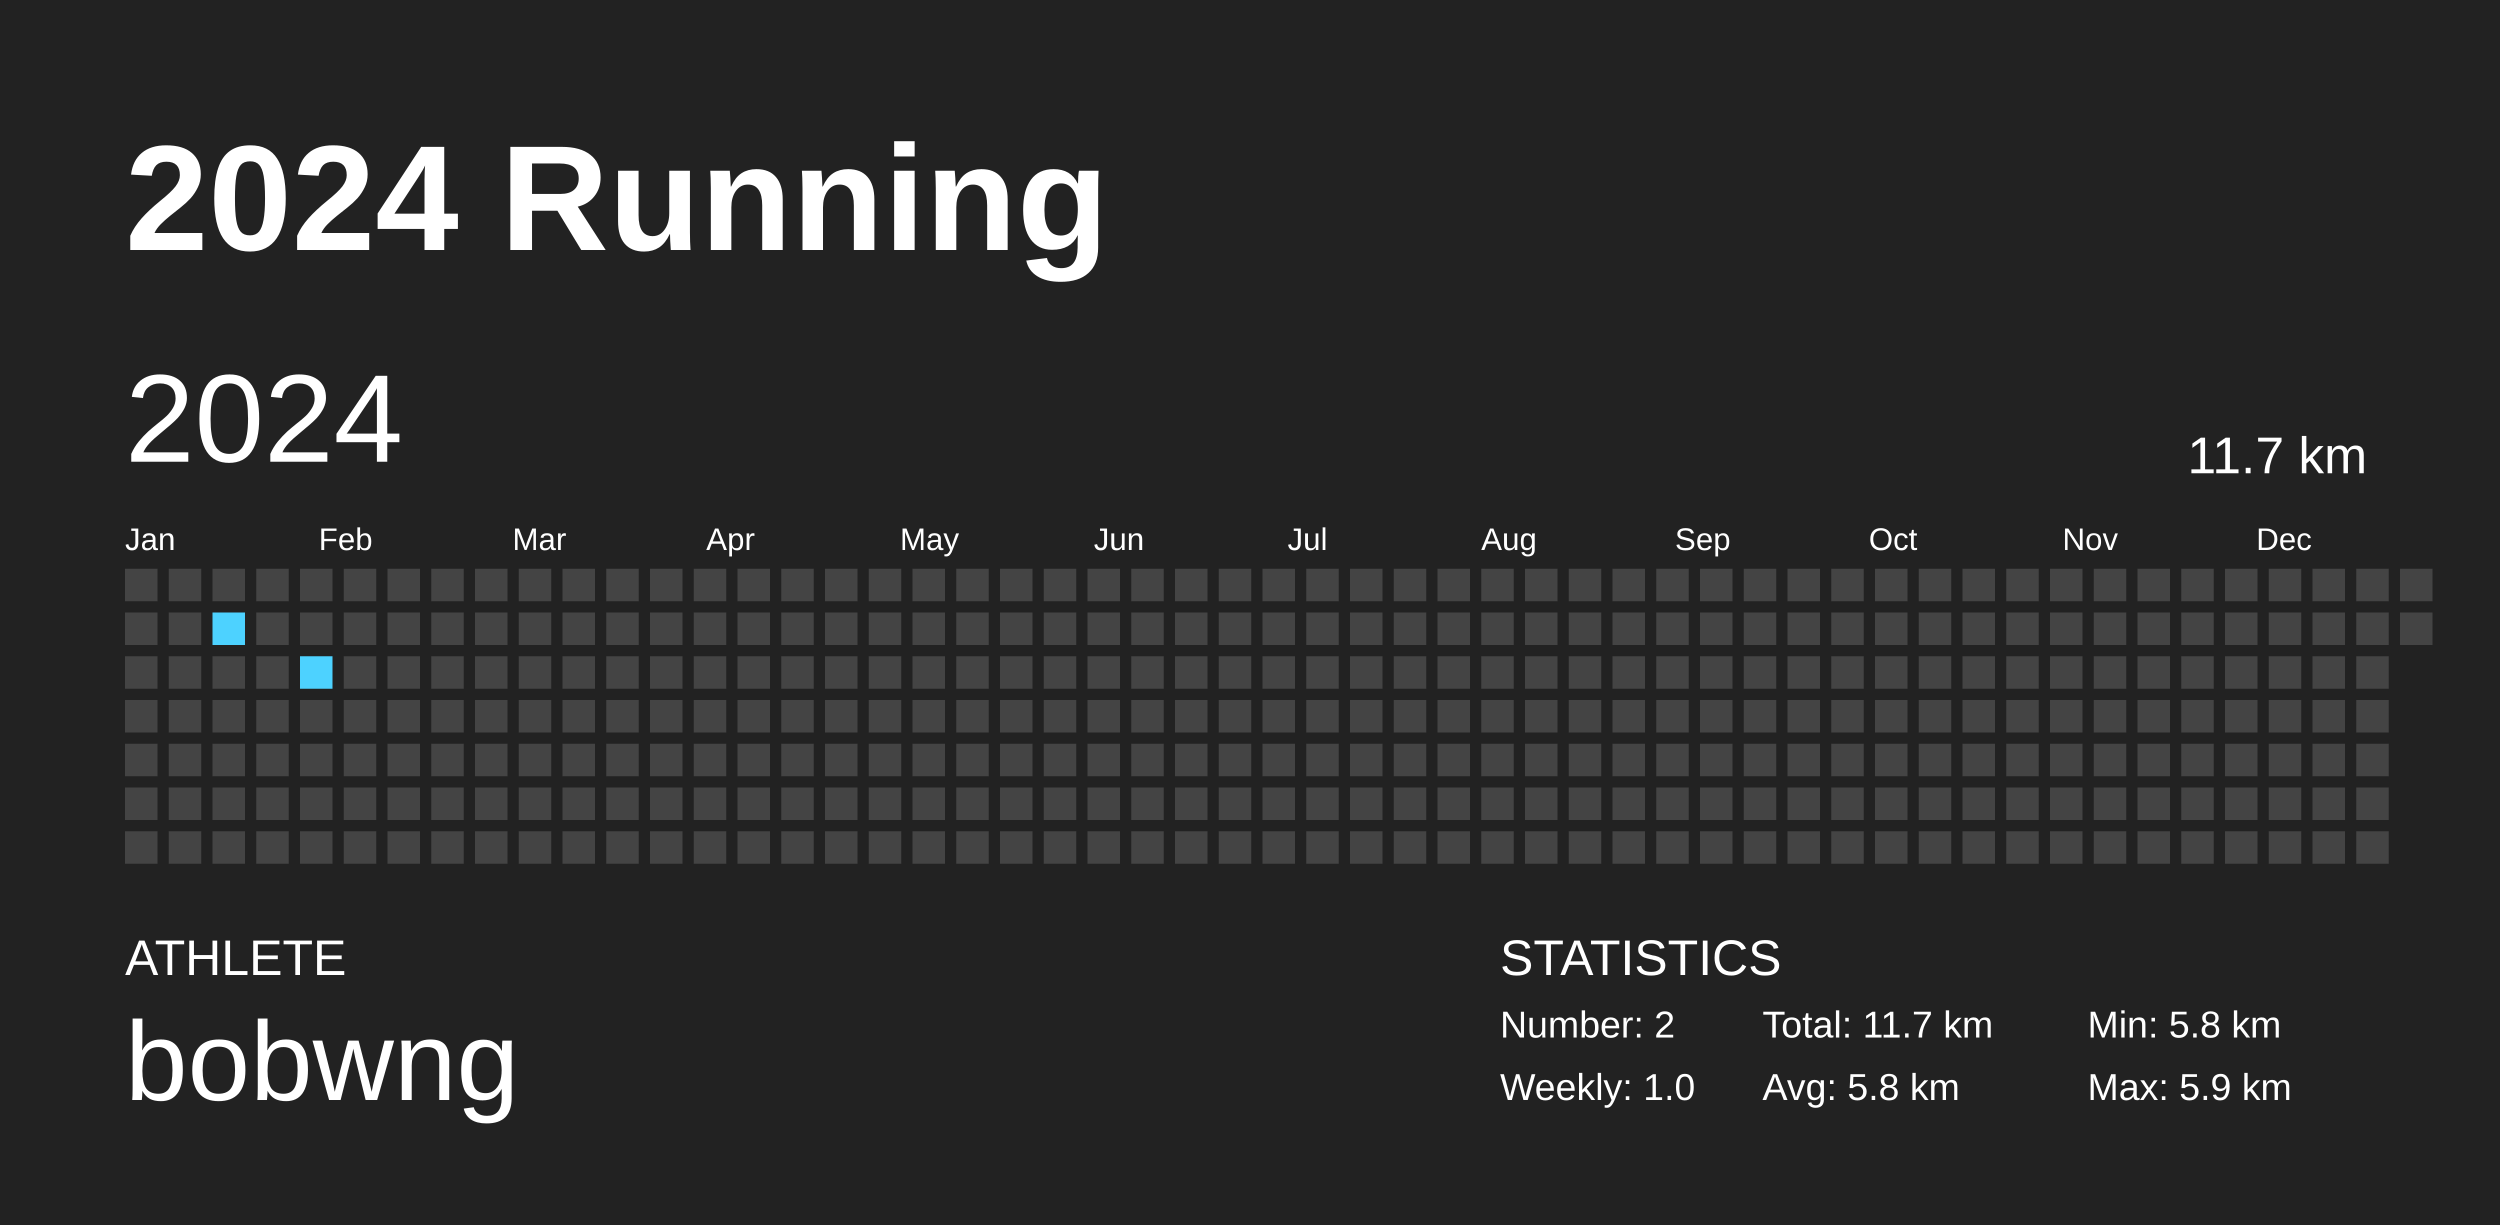
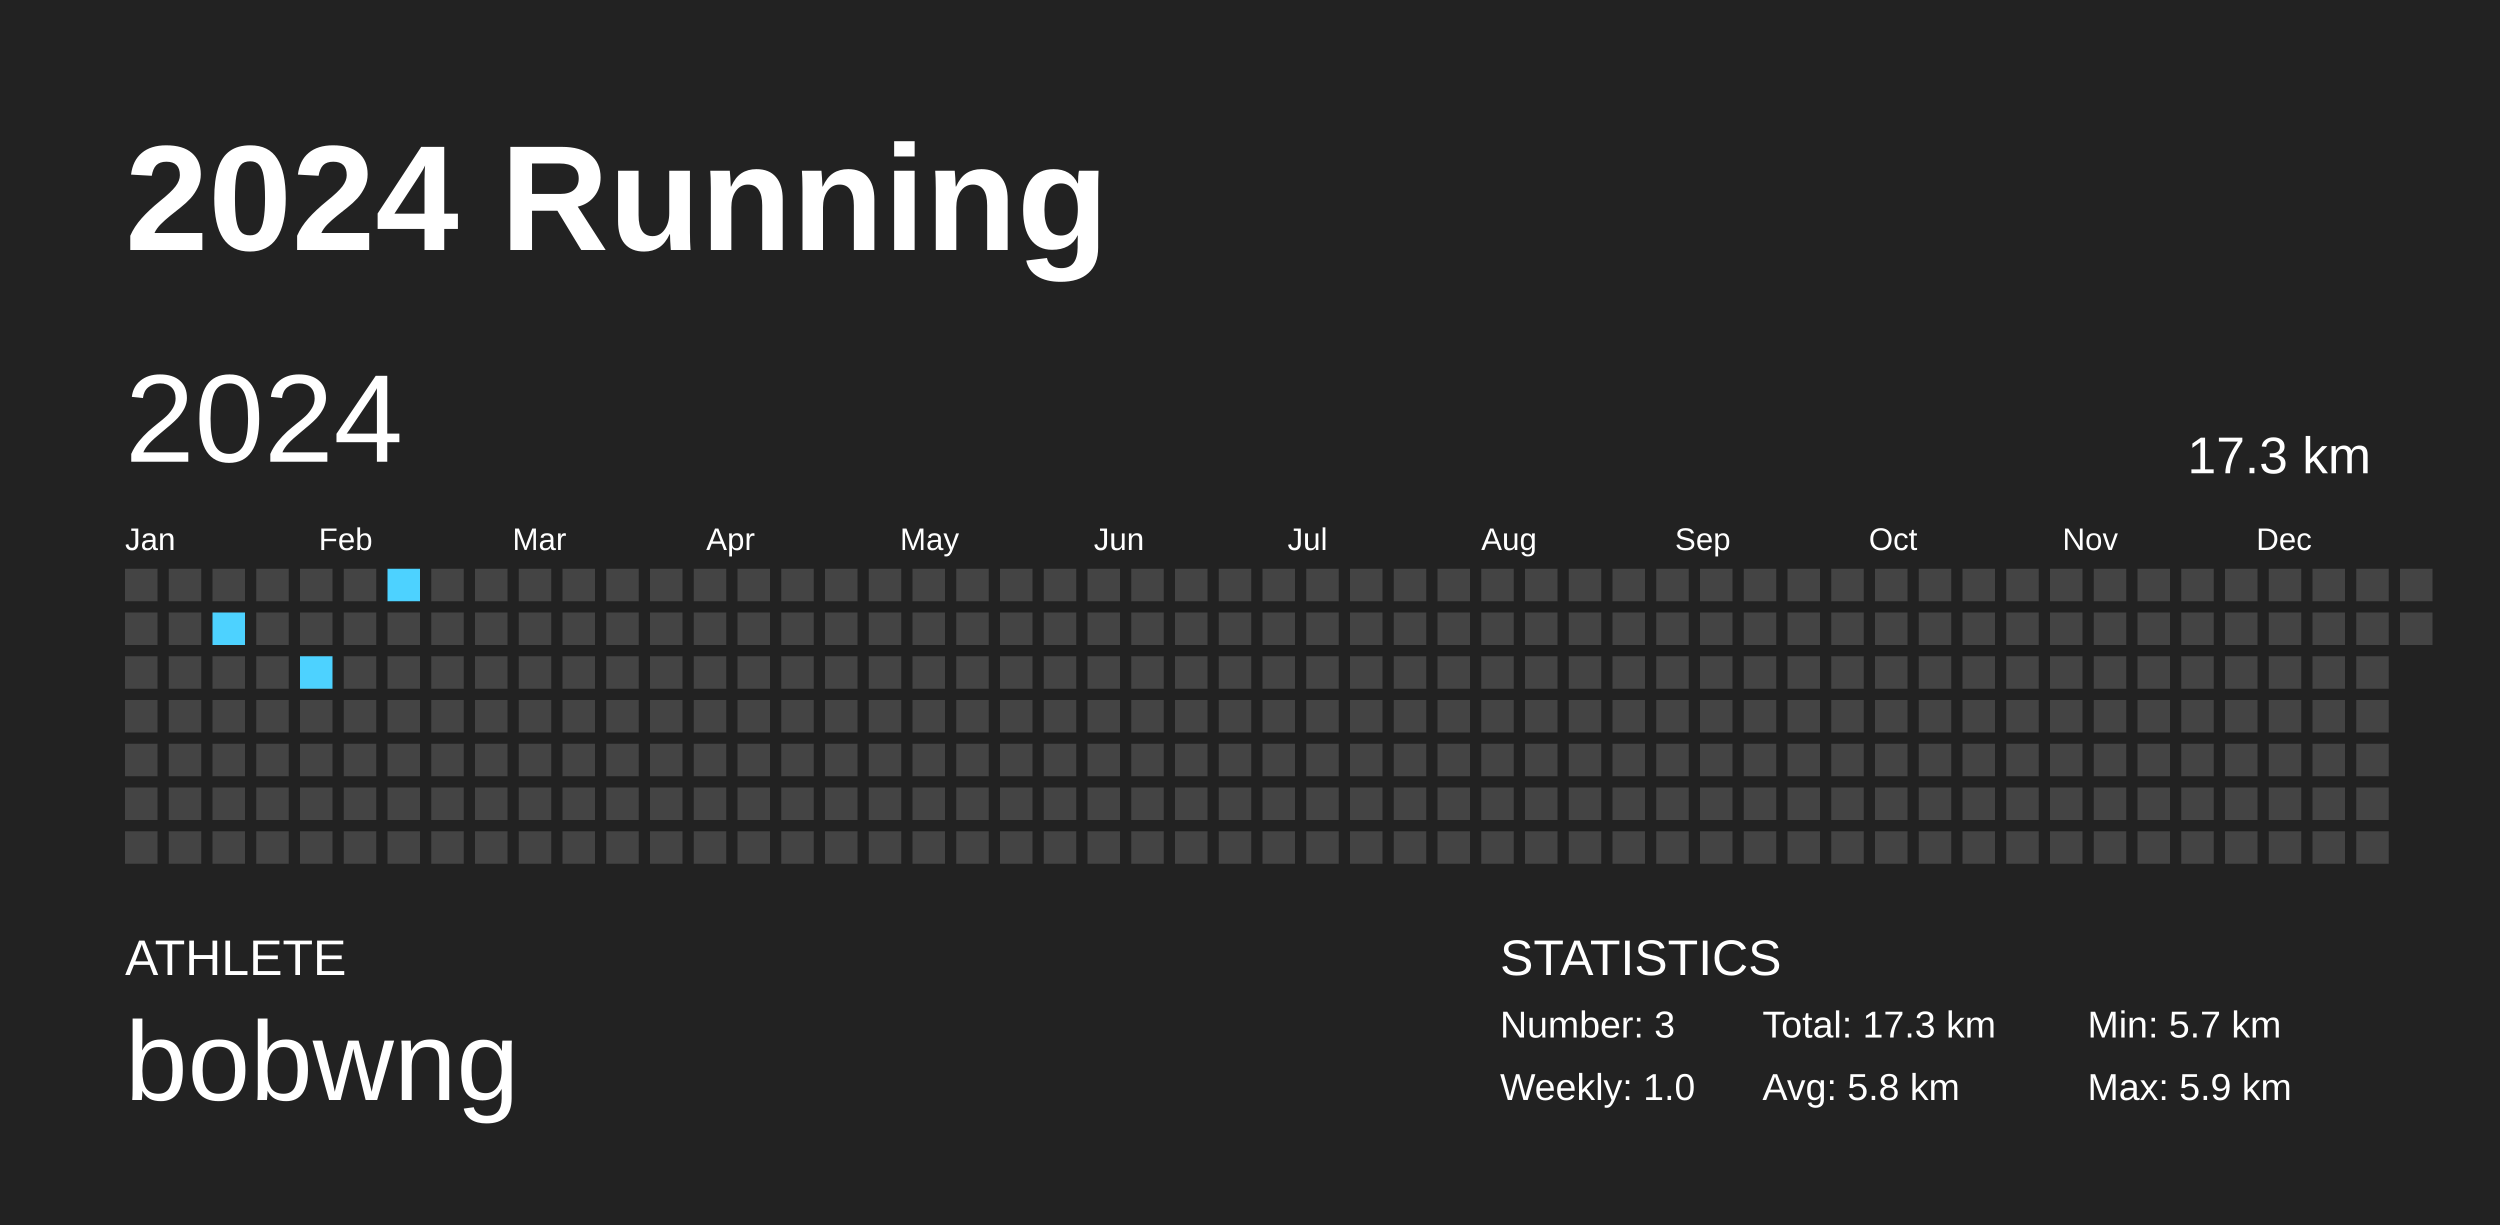
<svg xmlns="http://www.w3.org/2000/svg" baseProfile="full" height="98mm" version="1.1" viewBox="0,0,200,98" width="200mm">
  <defs />
  <rect fill="#222222" height="98" width="200" x="0" y="0" />
  <text fill="#FFFFFF" style="font-size:12px; font-family:Arial; font-weight:bold;" x="10" y="20">2024 Running</text>
  <text fill="#FFFFFF" style="font-size:4px; font-family:Arial" x="10" y="78">ATHLETE</text>
  <text fill="#FFFFFF" style="font-size:9px; font-family:Arial" x="10" y="88">bobwng</text>
  <text fill="#FFFFFF" style="font-size:4px; font-family:Arial" x="120" y="78">STATISTICS</text>
-   <text fill="#FFFFFF" style="font-size:3px; font-family:Arial" x="120" y="83">Number: 2</text>
+   <text fill="#FFFFFF" style="font-size:3px; font-family:Arial" x="120" y="83">Number: 3</text>
  <text fill="#FFFFFF" style="font-size:3px; font-family:Arial" x="120" y="88">Weekly: 1.0</text>
-   <text fill="#FFFFFF" style="font-size:3px; font-family:Arial" x="141" y="83">Total: 11.7 km</text>
+   <text fill="#FFFFFF" style="font-size:3px; font-family:Arial" x="141" y="83">Total: 17.3 km</text>
  <text fill="#FFFFFF" style="font-size:3px; font-family:Arial" x="141" y="88">Avg: 5.8 km</text>
-   <text fill="#FFFFFF" style="font-size:3px; font-family:Arial" x="167" y="83">Min: 5.8 km</text>
+   <text fill="#FFFFFF" style="font-size:3px; font-family:Arial" x="167" y="83">Min: 5.7 km</text>
  <text fill="#FFFFFF" style="font-size:3px; font-family:Arial" x="167" y="88">Max: 5.9 km</text>
  <text dominant-baseline="hanging" fill="#FFFFFF" style="font-size:10.0px; font-family:Arial;" x="10" y="30">2024</text>
-   <text dominant-baseline="hanging" fill="#FFFFFF" style="font-size:4.125px; font-family:Arial;" x="175" y="35">11.7 km</text>
+   <text dominant-baseline="hanging" fill="#FFFFFF" style="font-size:4.125px; font-family:Arial;" x="175" y="35">17.3 km</text>
  <text fill="#FFFFFF" style="font-size:2.5px; font-family:Arial" x="10.0" y="44">Jan</text>
  <text fill="#FFFFFF" style="font-size:2.5px; font-family:Arial" x="25.5" y="44">Feb</text>
  <text fill="#FFFFFF" style="font-size:2.5px; font-family:Arial" x="41.0" y="44">Mar</text>
  <text fill="#FFFFFF" style="font-size:2.5px; font-family:Arial" x="56.5" y="44">Apr</text>
  <text fill="#FFFFFF" style="font-size:2.5px; font-family:Arial" x="72.0" y="44">May</text>
  <text fill="#FFFFFF" style="font-size:2.5px; font-family:Arial" x="87.5" y="44">Jun</text>
  <text fill="#FFFFFF" style="font-size:2.5px; font-family:Arial" x="103.0" y="44">Jul</text>
  <text fill="#FFFFFF" style="font-size:2.5px; font-family:Arial" x="118.5" y="44">Aug</text>
  <text fill="#FFFFFF" style="font-size:2.5px; font-family:Arial" x="134.0" y="44">Sep</text>
  <text fill="#FFFFFF" style="font-size:2.5px; font-family:Arial" x="149.5" y="44">Oct</text>
  <text fill="#FFFFFF" style="font-size:2.5px; font-family:Arial" x="165.0" y="44">Nov</text>
  <text fill="#FFFFFF" style="font-size:2.5px; font-family:Arial" x="180.5" y="44">Dec</text>
  <rect fill="#444444" height="2.6" width="2.6" x="10.0" y="45.5" />
  <rect fill="#444444" height="2.6" width="2.6" x="10.0" y="49.0" />
  <rect fill="#444444" height="2.6" width="2.6" x="10.0" y="52.5" />
  <rect fill="#444444" height="2.6" width="2.6" x="10.0" y="56.0" />
  <rect fill="#444444" height="2.6" width="2.6" x="10.0" y="59.5" />
  <rect fill="#444444" height="2.6" width="2.6" x="10.0" y="63.0" />
  <rect fill="#444444" height="2.6" width="2.6" x="10.0" y="66.5" />
  <rect fill="#444444" height="2.6" width="2.6" x="13.5" y="45.5" />
  <rect fill="#444444" height="2.6" width="2.6" x="13.5" y="49.0" />
  <rect fill="#444444" height="2.6" width="2.6" x="13.5" y="52.5" />
  <rect fill="#444444" height="2.6" width="2.6" x="13.5" y="56.0" />
  <rect fill="#444444" height="2.6" width="2.6" x="13.5" y="59.5" />
  <rect fill="#444444" height="2.6" width="2.6" x="13.5" y="63.0" />
  <rect fill="#444444" height="2.6" width="2.6" x="13.5" y="66.5" />
  <rect fill="#444444" height="2.6" width="2.6" x="17.0" y="45.5" />
  <rect fill="#4dd2ff" height="2.6" width="2.6" x="17.0" y="49.0" />
  <rect fill="#444444" height="2.6" width="2.6" x="17.0" y="52.5" />
  <rect fill="#444444" height="2.6" width="2.6" x="17.0" y="56.0" />
  <rect fill="#444444" height="2.6" width="2.6" x="17.0" y="59.5" />
  <rect fill="#444444" height="2.6" width="2.6" x="17.0" y="63.0" />
  <rect fill="#444444" height="2.6" width="2.6" x="17.0" y="66.5" />
  <rect fill="#444444" height="2.6" width="2.6" x="20.5" y="45.5" />
  <rect fill="#444444" height="2.6" width="2.6" x="20.5" y="49.0" />
  <rect fill="#444444" height="2.6" width="2.6" x="20.5" y="52.5" />
  <rect fill="#444444" height="2.6" width="2.6" x="20.5" y="56.0" />
  <rect fill="#444444" height="2.6" width="2.6" x="20.5" y="59.5" />
  <rect fill="#444444" height="2.6" width="2.6" x="20.5" y="63.0" />
  <rect fill="#444444" height="2.6" width="2.6" x="20.5" y="66.5" />
  <rect fill="#444444" height="2.6" width="2.6" x="24.0" y="45.5" />
  <rect fill="#444444" height="2.6" width="2.6" x="24.0" y="49.0" />
  <rect fill="#4dd2ff" height="2.6" width="2.6" x="24.0" y="52.5" />
  <rect fill="#444444" height="2.6" width="2.6" x="24.0" y="56.0" />
  <rect fill="#444444" height="2.6" width="2.6" x="24.0" y="59.5" />
  <rect fill="#444444" height="2.6" width="2.6" x="24.0" y="63.0" />
  <rect fill="#444444" height="2.6" width="2.6" x="24.0" y="66.5" />
  <rect fill="#444444" height="2.6" width="2.6" x="27.5" y="45.5" />
  <rect fill="#444444" height="2.6" width="2.6" x="27.5" y="49.0" />
  <rect fill="#444444" height="2.6" width="2.6" x="27.5" y="52.5" />
  <rect fill="#444444" height="2.6" width="2.6" x="27.5" y="56.0" />
  <rect fill="#444444" height="2.6" width="2.6" x="27.5" y="59.5" />
  <rect fill="#444444" height="2.6" width="2.6" x="27.5" y="63.0" />
  <rect fill="#444444" height="2.6" width="2.6" x="27.5" y="66.5" />
-   <rect fill="#444444" height="2.6" width="2.6" x="31.0" y="45.5" />
+   <rect fill="#4dd2ff" height="2.6" width="2.6" x="31.0" y="45.5" />
  <rect fill="#444444" height="2.6" width="2.6" x="31.0" y="49.0" />
  <rect fill="#444444" height="2.6" width="2.6" x="31.0" y="52.5" />
  <rect fill="#444444" height="2.6" width="2.6" x="31.0" y="56.0" />
  <rect fill="#444444" height="2.6" width="2.6" x="31.0" y="59.5" />
  <rect fill="#444444" height="2.6" width="2.6" x="31.0" y="63.0" />
  <rect fill="#444444" height="2.6" width="2.6" x="31.0" y="66.5" />
  <rect fill="#444444" height="2.6" width="2.6" x="34.5" y="45.5" />
  <rect fill="#444444" height="2.6" width="2.6" x="34.5" y="49.0" />
  <rect fill="#444444" height="2.6" width="2.6" x="34.5" y="52.5" />
  <rect fill="#444444" height="2.6" width="2.6" x="34.5" y="56.0" />
  <rect fill="#444444" height="2.6" width="2.6" x="34.5" y="59.5" />
  <rect fill="#444444" height="2.6" width="2.6" x="34.5" y="63.0" />
  <rect fill="#444444" height="2.6" width="2.6" x="34.5" y="66.5" />
  <rect fill="#444444" height="2.6" width="2.6" x="38.0" y="45.5" />
  <rect fill="#444444" height="2.6" width="2.6" x="38.0" y="49.0" />
  <rect fill="#444444" height="2.6" width="2.6" x="38.0" y="52.5" />
  <rect fill="#444444" height="2.6" width="2.6" x="38.0" y="56.0" />
  <rect fill="#444444" height="2.6" width="2.6" x="38.0" y="59.5" />
  <rect fill="#444444" height="2.6" width="2.6" x="38.0" y="63.0" />
  <rect fill="#444444" height="2.6" width="2.6" x="38.0" y="66.5" />
  <rect fill="#444444" height="2.6" width="2.6" x="41.5" y="45.5" />
  <rect fill="#444444" height="2.6" width="2.6" x="41.5" y="49.0" />
  <rect fill="#444444" height="2.6" width="2.6" x="41.5" y="52.5" />
  <rect fill="#444444" height="2.6" width="2.6" x="41.5" y="56.0" />
  <rect fill="#444444" height="2.6" width="2.6" x="41.5" y="59.5" />
  <rect fill="#444444" height="2.6" width="2.6" x="41.5" y="63.0" />
  <rect fill="#444444" height="2.6" width="2.6" x="41.5" y="66.5" />
  <rect fill="#444444" height="2.6" width="2.6" x="45.0" y="45.5" />
  <rect fill="#444444" height="2.6" width="2.6" x="45.0" y="49.0" />
  <rect fill="#444444" height="2.6" width="2.6" x="45.0" y="52.5" />
  <rect fill="#444444" height="2.6" width="2.6" x="45.0" y="56.0" />
  <rect fill="#444444" height="2.6" width="2.6" x="45.0" y="59.5" />
  <rect fill="#444444" height="2.6" width="2.6" x="45.0" y="63.0" />
  <rect fill="#444444" height="2.6" width="2.6" x="45.0" y="66.5" />
  <rect fill="#444444" height="2.6" width="2.6" x="48.5" y="45.5" />
  <rect fill="#444444" height="2.6" width="2.6" x="48.5" y="49.0" />
  <rect fill="#444444" height="2.6" width="2.6" x="48.5" y="52.5" />
  <rect fill="#444444" height="2.6" width="2.6" x="48.5" y="56.0" />
  <rect fill="#444444" height="2.6" width="2.6" x="48.5" y="59.5" />
  <rect fill="#444444" height="2.6" width="2.6" x="48.5" y="63.0" />
  <rect fill="#444444" height="2.6" width="2.6" x="48.5" y="66.5" />
  <rect fill="#444444" height="2.6" width="2.6" x="52.0" y="45.5" />
  <rect fill="#444444" height="2.6" width="2.6" x="52.0" y="49.0" />
  <rect fill="#444444" height="2.6" width="2.6" x="52.0" y="52.5" />
  <rect fill="#444444" height="2.6" width="2.6" x="52.0" y="56.0" />
  <rect fill="#444444" height="2.6" width="2.6" x="52.0" y="59.5" />
  <rect fill="#444444" height="2.6" width="2.6" x="52.0" y="63.0" />
  <rect fill="#444444" height="2.6" width="2.6" x="52.0" y="66.5" />
  <rect fill="#444444" height="2.6" width="2.6" x="55.5" y="45.5" />
  <rect fill="#444444" height="2.6" width="2.6" x="55.5" y="49.0" />
  <rect fill="#444444" height="2.6" width="2.6" x="55.5" y="52.5" />
  <rect fill="#444444" height="2.6" width="2.6" x="55.5" y="56.0" />
  <rect fill="#444444" height="2.6" width="2.6" x="55.5" y="59.5" />
  <rect fill="#444444" height="2.6" width="2.6" x="55.5" y="63.0" />
  <rect fill="#444444" height="2.6" width="2.6" x="55.5" y="66.5" />
  <rect fill="#444444" height="2.6" width="2.6" x="59.0" y="45.5" />
  <rect fill="#444444" height="2.6" width="2.6" x="59.0" y="49.0" />
  <rect fill="#444444" height="2.6" width="2.6" x="59.0" y="52.5" />
  <rect fill="#444444" height="2.6" width="2.6" x="59.0" y="56.0" />
  <rect fill="#444444" height="2.6" width="2.6" x="59.0" y="59.5" />
  <rect fill="#444444" height="2.6" width="2.6" x="59.0" y="63.0" />
  <rect fill="#444444" height="2.6" width="2.6" x="59.0" y="66.5" />
  <rect fill="#444444" height="2.6" width="2.6" x="62.5" y="45.5" />
  <rect fill="#444444" height="2.6" width="2.6" x="62.5" y="49.0" />
  <rect fill="#444444" height="2.6" width="2.6" x="62.5" y="52.5" />
  <rect fill="#444444" height="2.6" width="2.6" x="62.5" y="56.0" />
  <rect fill="#444444" height="2.6" width="2.6" x="62.5" y="59.5" />
  <rect fill="#444444" height="2.6" width="2.6" x="62.5" y="63.0" />
  <rect fill="#444444" height="2.6" width="2.6" x="62.5" y="66.5" />
  <rect fill="#444444" height="2.6" width="2.6" x="66.0" y="45.5" />
  <rect fill="#444444" height="2.6" width="2.6" x="66.0" y="49.0" />
  <rect fill="#444444" height="2.6" width="2.6" x="66.0" y="52.5" />
  <rect fill="#444444" height="2.6" width="2.6" x="66.0" y="56.0" />
  <rect fill="#444444" height="2.6" width="2.6" x="66.0" y="59.5" />
  <rect fill="#444444" height="2.6" width="2.6" x="66.0" y="63.0" />
  <rect fill="#444444" height="2.6" width="2.6" x="66.0" y="66.5" />
  <rect fill="#444444" height="2.6" width="2.6" x="69.5" y="45.5" />
  <rect fill="#444444" height="2.6" width="2.6" x="69.5" y="49.0" />
  <rect fill="#444444" height="2.6" width="2.6" x="69.5" y="52.5" />
  <rect fill="#444444" height="2.6" width="2.6" x="69.5" y="56.0" />
  <rect fill="#444444" height="2.6" width="2.6" x="69.5" y="59.5" />
  <rect fill="#444444" height="2.6" width="2.6" x="69.5" y="63.0" />
  <rect fill="#444444" height="2.6" width="2.6" x="69.5" y="66.5" />
  <rect fill="#444444" height="2.6" width="2.6" x="73.0" y="45.5" />
  <rect fill="#444444" height="2.6" width="2.6" x="73.0" y="49.0" />
  <rect fill="#444444" height="2.6" width="2.6" x="73.0" y="52.5" />
  <rect fill="#444444" height="2.6" width="2.6" x="73.0" y="56.0" />
  <rect fill="#444444" height="2.6" width="2.6" x="73.0" y="59.5" />
  <rect fill="#444444" height="2.6" width="2.6" x="73.0" y="63.0" />
  <rect fill="#444444" height="2.6" width="2.6" x="73.0" y="66.5" />
  <rect fill="#444444" height="2.6" width="2.6" x="76.5" y="45.5" />
  <rect fill="#444444" height="2.6" width="2.6" x="76.5" y="49.0" />
  <rect fill="#444444" height="2.6" width="2.6" x="76.5" y="52.5" />
  <rect fill="#444444" height="2.6" width="2.6" x="76.5" y="56.0" />
  <rect fill="#444444" height="2.6" width="2.6" x="76.5" y="59.5" />
  <rect fill="#444444" height="2.6" width="2.6" x="76.5" y="63.0" />
  <rect fill="#444444" height="2.6" width="2.6" x="76.5" y="66.5" />
  <rect fill="#444444" height="2.6" width="2.6" x="80.0" y="45.5" />
  <rect fill="#444444" height="2.6" width="2.6" x="80.0" y="49.0" />
  <rect fill="#444444" height="2.6" width="2.6" x="80.0" y="52.5" />
  <rect fill="#444444" height="2.6" width="2.6" x="80.0" y="56.0" />
  <rect fill="#444444" height="2.6" width="2.6" x="80.0" y="59.5" />
  <rect fill="#444444" height="2.6" width="2.6" x="80.0" y="63.0" />
  <rect fill="#444444" height="2.6" width="2.6" x="80.0" y="66.5" />
  <rect fill="#444444" height="2.6" width="2.6" x="83.5" y="45.5" />
  <rect fill="#444444" height="2.6" width="2.6" x="83.5" y="49.0" />
  <rect fill="#444444" height="2.6" width="2.6" x="83.5" y="52.5" />
  <rect fill="#444444" height="2.6" width="2.6" x="83.5" y="56.0" />
  <rect fill="#444444" height="2.6" width="2.6" x="83.5" y="59.5" />
  <rect fill="#444444" height="2.6" width="2.6" x="83.5" y="63.0" />
  <rect fill="#444444" height="2.6" width="2.6" x="83.5" y="66.5" />
  <rect fill="#444444" height="2.6" width="2.6" x="87.0" y="45.5" />
  <rect fill="#444444" height="2.6" width="2.6" x="87.0" y="49.0" />
  <rect fill="#444444" height="2.6" width="2.6" x="87.0" y="52.5" />
  <rect fill="#444444" height="2.6" width="2.6" x="87.0" y="56.0" />
  <rect fill="#444444" height="2.6" width="2.6" x="87.0" y="59.5" />
  <rect fill="#444444" height="2.6" width="2.6" x="87.0" y="63.0" />
  <rect fill="#444444" height="2.6" width="2.6" x="87.0" y="66.5" />
  <rect fill="#444444" height="2.6" width="2.6" x="90.5" y="45.5" />
  <rect fill="#444444" height="2.6" width="2.6" x="90.5" y="49.0" />
  <rect fill="#444444" height="2.6" width="2.6" x="90.5" y="52.5" />
  <rect fill="#444444" height="2.6" width="2.6" x="90.5" y="56.0" />
  <rect fill="#444444" height="2.6" width="2.6" x="90.5" y="59.5" />
  <rect fill="#444444" height="2.6" width="2.6" x="90.5" y="63.0" />
  <rect fill="#444444" height="2.6" width="2.6" x="90.5" y="66.5" />
  <rect fill="#444444" height="2.6" width="2.6" x="94.0" y="45.5" />
  <rect fill="#444444" height="2.6" width="2.6" x="94.0" y="49.0" />
  <rect fill="#444444" height="2.6" width="2.6" x="94.0" y="52.5" />
  <rect fill="#444444" height="2.6" width="2.6" x="94.0" y="56.0" />
  <rect fill="#444444" height="2.6" width="2.6" x="94.0" y="59.5" />
  <rect fill="#444444" height="2.6" width="2.6" x="94.0" y="63.0" />
  <rect fill="#444444" height="2.6" width="2.6" x="94.0" y="66.5" />
  <rect fill="#444444" height="2.6" width="2.6" x="97.5" y="45.5" />
  <rect fill="#444444" height="2.6" width="2.6" x="97.5" y="49.0" />
  <rect fill="#444444" height="2.6" width="2.6" x="97.5" y="52.5" />
  <rect fill="#444444" height="2.6" width="2.6" x="97.5" y="56.0" />
  <rect fill="#444444" height="2.6" width="2.6" x="97.5" y="59.5" />
  <rect fill="#444444" height="2.6" width="2.6" x="97.5" y="63.0" />
  <rect fill="#444444" height="2.6" width="2.6" x="97.5" y="66.5" />
  <rect fill="#444444" height="2.6" width="2.6" x="101.0" y="45.5" />
  <rect fill="#444444" height="2.6" width="2.6" x="101.0" y="49.0" />
  <rect fill="#444444" height="2.6" width="2.6" x="101.0" y="52.5" />
  <rect fill="#444444" height="2.6" width="2.6" x="101.0" y="56.0" />
  <rect fill="#444444" height="2.6" width="2.6" x="101.0" y="59.5" />
  <rect fill="#444444" height="2.6" width="2.6" x="101.0" y="63.0" />
  <rect fill="#444444" height="2.6" width="2.6" x="101.0" y="66.5" />
  <rect fill="#444444" height="2.6" width="2.6" x="104.5" y="45.5" />
  <rect fill="#444444" height="2.6" width="2.6" x="104.5" y="49.0" />
  <rect fill="#444444" height="2.6" width="2.6" x="104.5" y="52.5" />
  <rect fill="#444444" height="2.6" width="2.6" x="104.5" y="56.0" />
  <rect fill="#444444" height="2.6" width="2.6" x="104.5" y="59.5" />
  <rect fill="#444444" height="2.6" width="2.6" x="104.5" y="63.0" />
  <rect fill="#444444" height="2.6" width="2.6" x="104.5" y="66.5" />
  <rect fill="#444444" height="2.6" width="2.6" x="108.0" y="45.5" />
  <rect fill="#444444" height="2.6" width="2.6" x="108.0" y="49.0" />
  <rect fill="#444444" height="2.6" width="2.6" x="108.0" y="52.5" />
  <rect fill="#444444" height="2.6" width="2.6" x="108.0" y="56.0" />
  <rect fill="#444444" height="2.6" width="2.6" x="108.0" y="59.5" />
  <rect fill="#444444" height="2.6" width="2.6" x="108.0" y="63.0" />
  <rect fill="#444444" height="2.6" width="2.6" x="108.0" y="66.5" />
  <rect fill="#444444" height="2.6" width="2.6" x="111.5" y="45.5" />
  <rect fill="#444444" height="2.6" width="2.6" x="111.5" y="49.0" />
  <rect fill="#444444" height="2.6" width="2.6" x="111.5" y="52.5" />
  <rect fill="#444444" height="2.6" width="2.6" x="111.5" y="56.0" />
  <rect fill="#444444" height="2.6" width="2.6" x="111.5" y="59.5" />
  <rect fill="#444444" height="2.6" width="2.6" x="111.5" y="63.0" />
  <rect fill="#444444" height="2.6" width="2.6" x="111.5" y="66.5" />
  <rect fill="#444444" height="2.6" width="2.6" x="115.0" y="45.5" />
  <rect fill="#444444" height="2.6" width="2.6" x="115.0" y="49.0" />
  <rect fill="#444444" height="2.6" width="2.6" x="115.0" y="52.5" />
  <rect fill="#444444" height="2.6" width="2.6" x="115.0" y="56.0" />
  <rect fill="#444444" height="2.6" width="2.6" x="115.0" y="59.5" />
  <rect fill="#444444" height="2.6" width="2.6" x="115.0" y="63.0" />
  <rect fill="#444444" height="2.6" width="2.6" x="115.0" y="66.5" />
  <rect fill="#444444" height="2.6" width="2.6" x="118.5" y="45.5" />
  <rect fill="#444444" height="2.6" width="2.6" x="118.5" y="49.0" />
  <rect fill="#444444" height="2.6" width="2.6" x="118.5" y="52.5" />
  <rect fill="#444444" height="2.6" width="2.6" x="118.5" y="56.0" />
  <rect fill="#444444" height="2.6" width="2.6" x="118.5" y="59.5" />
  <rect fill="#444444" height="2.6" width="2.6" x="118.5" y="63.0" />
  <rect fill="#444444" height="2.6" width="2.6" x="118.5" y="66.5" />
  <rect fill="#444444" height="2.6" width="2.6" x="122.0" y="45.5" />
  <rect fill="#444444" height="2.6" width="2.6" x="122.0" y="49.0" />
  <rect fill="#444444" height="2.6" width="2.6" x="122.0" y="52.5" />
  <rect fill="#444444" height="2.6" width="2.6" x="122.0" y="56.0" />
  <rect fill="#444444" height="2.6" width="2.6" x="122.0" y="59.5" />
  <rect fill="#444444" height="2.6" width="2.6" x="122.0" y="63.0" />
  <rect fill="#444444" height="2.6" width="2.6" x="122.0" y="66.5" />
  <rect fill="#444444" height="2.6" width="2.6" x="125.5" y="45.5" />
  <rect fill="#444444" height="2.6" width="2.6" x="125.5" y="49.0" />
  <rect fill="#444444" height="2.6" width="2.6" x="125.5" y="52.5" />
  <rect fill="#444444" height="2.6" width="2.6" x="125.5" y="56.0" />
  <rect fill="#444444" height="2.6" width="2.6" x="125.5" y="59.5" />
  <rect fill="#444444" height="2.6" width="2.6" x="125.5" y="63.0" />
  <rect fill="#444444" height="2.6" width="2.6" x="125.5" y="66.5" />
  <rect fill="#444444" height="2.6" width="2.6" x="129.0" y="45.5" />
  <rect fill="#444444" height="2.6" width="2.6" x="129.0" y="49.0" />
  <rect fill="#444444" height="2.6" width="2.6" x="129.0" y="52.5" />
  <rect fill="#444444" height="2.6" width="2.6" x="129.0" y="56.0" />
  <rect fill="#444444" height="2.6" width="2.6" x="129.0" y="59.5" />
  <rect fill="#444444" height="2.6" width="2.6" x="129.0" y="63.0" />
  <rect fill="#444444" height="2.6" width="2.6" x="129.0" y="66.5" />
  <rect fill="#444444" height="2.6" width="2.6" x="132.5" y="45.5" />
  <rect fill="#444444" height="2.6" width="2.6" x="132.5" y="49.0" />
  <rect fill="#444444" height="2.6" width="2.6" x="132.5" y="52.5" />
  <rect fill="#444444" height="2.6" width="2.6" x="132.5" y="56.0" />
  <rect fill="#444444" height="2.6" width="2.6" x="132.5" y="59.5" />
  <rect fill="#444444" height="2.6" width="2.6" x="132.5" y="63.0" />
  <rect fill="#444444" height="2.6" width="2.6" x="132.5" y="66.5" />
  <rect fill="#444444" height="2.6" width="2.6" x="136.0" y="45.5" />
  <rect fill="#444444" height="2.6" width="2.6" x="136.0" y="49.0" />
  <rect fill="#444444" height="2.6" width="2.6" x="136.0" y="52.5" />
  <rect fill="#444444" height="2.6" width="2.6" x="136.0" y="56.0" />
  <rect fill="#444444" height="2.6" width="2.6" x="136.0" y="59.5" />
  <rect fill="#444444" height="2.6" width="2.6" x="136.0" y="63.0" />
  <rect fill="#444444" height="2.6" width="2.6" x="136.0" y="66.5" />
  <rect fill="#444444" height="2.6" width="2.6" x="139.5" y="45.5" />
  <rect fill="#444444" height="2.6" width="2.6" x="139.5" y="49.0" />
  <rect fill="#444444" height="2.6" width="2.6" x="139.5" y="52.5" />
  <rect fill="#444444" height="2.6" width="2.6" x="139.5" y="56.0" />
  <rect fill="#444444" height="2.6" width="2.6" x="139.5" y="59.5" />
  <rect fill="#444444" height="2.6" width="2.6" x="139.5" y="63.0" />
  <rect fill="#444444" height="2.6" width="2.6" x="139.5" y="66.5" />
  <rect fill="#444444" height="2.6" width="2.6" x="143.0" y="45.5" />
  <rect fill="#444444" height="2.6" width="2.6" x="143.0" y="49.0" />
  <rect fill="#444444" height="2.6" width="2.6" x="143.0" y="52.5" />
  <rect fill="#444444" height="2.6" width="2.6" x="143.0" y="56.0" />
  <rect fill="#444444" height="2.6" width="2.6" x="143.0" y="59.5" />
  <rect fill="#444444" height="2.6" width="2.6" x="143.0" y="63.0" />
  <rect fill="#444444" height="2.6" width="2.6" x="143.0" y="66.5" />
  <rect fill="#444444" height="2.6" width="2.6" x="146.5" y="45.5" />
  <rect fill="#444444" height="2.6" width="2.6" x="146.5" y="49.0" />
  <rect fill="#444444" height="2.6" width="2.6" x="146.5" y="52.5" />
  <rect fill="#444444" height="2.6" width="2.6" x="146.5" y="56.0" />
  <rect fill="#444444" height="2.6" width="2.6" x="146.5" y="59.5" />
  <rect fill="#444444" height="2.6" width="2.6" x="146.5" y="63.0" />
  <rect fill="#444444" height="2.6" width="2.6" x="146.5" y="66.5" />
  <rect fill="#444444" height="2.6" width="2.6" x="150.0" y="45.5" />
  <rect fill="#444444" height="2.6" width="2.6" x="150.0" y="49.0" />
  <rect fill="#444444" height="2.6" width="2.6" x="150.0" y="52.5" />
  <rect fill="#444444" height="2.6" width="2.6" x="150.0" y="56.0" />
  <rect fill="#444444" height="2.6" width="2.6" x="150.0" y="59.5" />
  <rect fill="#444444" height="2.6" width="2.6" x="150.0" y="63.0" />
  <rect fill="#444444" height="2.6" width="2.6" x="150.0" y="66.5" />
  <rect fill="#444444" height="2.6" width="2.6" x="153.5" y="45.5" />
  <rect fill="#444444" height="2.6" width="2.6" x="153.5" y="49.0" />
  <rect fill="#444444" height="2.6" width="2.6" x="153.5" y="52.5" />
  <rect fill="#444444" height="2.6" width="2.6" x="153.5" y="56.0" />
  <rect fill="#444444" height="2.6" width="2.6" x="153.5" y="59.5" />
  <rect fill="#444444" height="2.6" width="2.6" x="153.5" y="63.0" />
  <rect fill="#444444" height="2.6" width="2.6" x="153.5" y="66.5" />
  <rect fill="#444444" height="2.6" width="2.6" x="157.0" y="45.5" />
  <rect fill="#444444" height="2.6" width="2.6" x="157.0" y="49.0" />
  <rect fill="#444444" height="2.6" width="2.6" x="157.0" y="52.5" />
  <rect fill="#444444" height="2.6" width="2.6" x="157.0" y="56.0" />
  <rect fill="#444444" height="2.6" width="2.6" x="157.0" y="59.5" />
  <rect fill="#444444" height="2.6" width="2.6" x="157.0" y="63.0" />
  <rect fill="#444444" height="2.6" width="2.6" x="157.0" y="66.5" />
  <rect fill="#444444" height="2.6" width="2.6" x="160.5" y="45.5" />
  <rect fill="#444444" height="2.6" width="2.6" x="160.5" y="49.0" />
  <rect fill="#444444" height="2.6" width="2.6" x="160.5" y="52.5" />
  <rect fill="#444444" height="2.6" width="2.6" x="160.5" y="56.0" />
  <rect fill="#444444" height="2.6" width="2.6" x="160.5" y="59.5" />
  <rect fill="#444444" height="2.6" width="2.6" x="160.5" y="63.0" />
  <rect fill="#444444" height="2.6" width="2.6" x="160.5" y="66.5" />
  <rect fill="#444444" height="2.6" width="2.6" x="164.0" y="45.5" />
  <rect fill="#444444" height="2.6" width="2.6" x="164.0" y="49.0" />
  <rect fill="#444444" height="2.6" width="2.6" x="164.0" y="52.5" />
  <rect fill="#444444" height="2.6" width="2.6" x="164.0" y="56.0" />
  <rect fill="#444444" height="2.6" width="2.6" x="164.0" y="59.5" />
  <rect fill="#444444" height="2.6" width="2.6" x="164.0" y="63.0" />
  <rect fill="#444444" height="2.6" width="2.6" x="164.0" y="66.5" />
  <rect fill="#444444" height="2.6" width="2.6" x="167.5" y="45.5" />
  <rect fill="#444444" height="2.6" width="2.6" x="167.5" y="49.0" />
  <rect fill="#444444" height="2.6" width="2.6" x="167.5" y="52.5" />
  <rect fill="#444444" height="2.6" width="2.6" x="167.5" y="56.0" />
  <rect fill="#444444" height="2.6" width="2.6" x="167.5" y="59.5" />
  <rect fill="#444444" height="2.6" width="2.6" x="167.5" y="63.0" />
  <rect fill="#444444" height="2.6" width="2.6" x="167.5" y="66.5" />
  <rect fill="#444444" height="2.6" width="2.6" x="171.0" y="45.5" />
  <rect fill="#444444" height="2.6" width="2.6" x="171.0" y="49.0" />
  <rect fill="#444444" height="2.6" width="2.6" x="171.0" y="52.5" />
  <rect fill="#444444" height="2.6" width="2.6" x="171.0" y="56.0" />
  <rect fill="#444444" height="2.6" width="2.6" x="171.0" y="59.5" />
  <rect fill="#444444" height="2.6" width="2.6" x="171.0" y="63.0" />
  <rect fill="#444444" height="2.6" width="2.6" x="171.0" y="66.5" />
  <rect fill="#444444" height="2.6" width="2.6" x="174.5" y="45.5" />
  <rect fill="#444444" height="2.6" width="2.6" x="174.5" y="49.0" />
  <rect fill="#444444" height="2.6" width="2.6" x="174.5" y="52.5" />
  <rect fill="#444444" height="2.6" width="2.6" x="174.5" y="56.0" />
  <rect fill="#444444" height="2.6" width="2.6" x="174.5" y="59.5" />
  <rect fill="#444444" height="2.6" width="2.6" x="174.5" y="63.0" />
  <rect fill="#444444" height="2.6" width="2.6" x="174.5" y="66.5" />
  <rect fill="#444444" height="2.6" width="2.6" x="178.0" y="45.5" />
  <rect fill="#444444" height="2.6" width="2.6" x="178.0" y="49.0" />
  <rect fill="#444444" height="2.6" width="2.6" x="178.0" y="52.5" />
  <rect fill="#444444" height="2.6" width="2.6" x="178.0" y="56.0" />
  <rect fill="#444444" height="2.6" width="2.6" x="178.0" y="59.5" />
  <rect fill="#444444" height="2.6" width="2.6" x="178.0" y="63.0" />
  <rect fill="#444444" height="2.6" width="2.6" x="178.0" y="66.5" />
  <rect fill="#444444" height="2.6" width="2.6" x="181.5" y="45.5" />
  <rect fill="#444444" height="2.6" width="2.6" x="181.5" y="49.0" />
  <rect fill="#444444" height="2.6" width="2.6" x="181.5" y="52.5" />
  <rect fill="#444444" height="2.6" width="2.6" x="181.5" y="56.0" />
  <rect fill="#444444" height="2.6" width="2.6" x="181.5" y="59.5" />
  <rect fill="#444444" height="2.6" width="2.6" x="181.5" y="63.0" />
  <rect fill="#444444" height="2.6" width="2.6" x="181.5" y="66.5" />
  <rect fill="#444444" height="2.6" width="2.6" x="185.0" y="45.5" />
  <rect fill="#444444" height="2.6" width="2.6" x="185.0" y="49.0" />
  <rect fill="#444444" height="2.6" width="2.6" x="185.0" y="52.5" />
  <rect fill="#444444" height="2.6" width="2.6" x="185.0" y="56.0" />
  <rect fill="#444444" height="2.6" width="2.6" x="185.0" y="59.5" />
  <rect fill="#444444" height="2.6" width="2.6" x="185.0" y="63.0" />
  <rect fill="#444444" height="2.6" width="2.6" x="185.0" y="66.5" />
  <rect fill="#444444" height="2.6" width="2.6" x="188.5" y="45.5" />
  <rect fill="#444444" height="2.6" width="2.6" x="188.5" y="49.0" />
  <rect fill="#444444" height="2.6" width="2.6" x="188.5" y="52.5" />
  <rect fill="#444444" height="2.6" width="2.6" x="188.5" y="56.0" />
  <rect fill="#444444" height="2.6" width="2.6" x="188.5" y="59.5" />
  <rect fill="#444444" height="2.6" width="2.6" x="188.5" y="63.0" />
  <rect fill="#444444" height="2.6" width="2.6" x="188.5" y="66.5" />
  <rect fill="#444444" height="2.6" width="2.6" x="192.0" y="45.5" />
  <rect fill="#444444" height="2.6" width="2.6" x="192.0" y="49.0" />
</svg>
